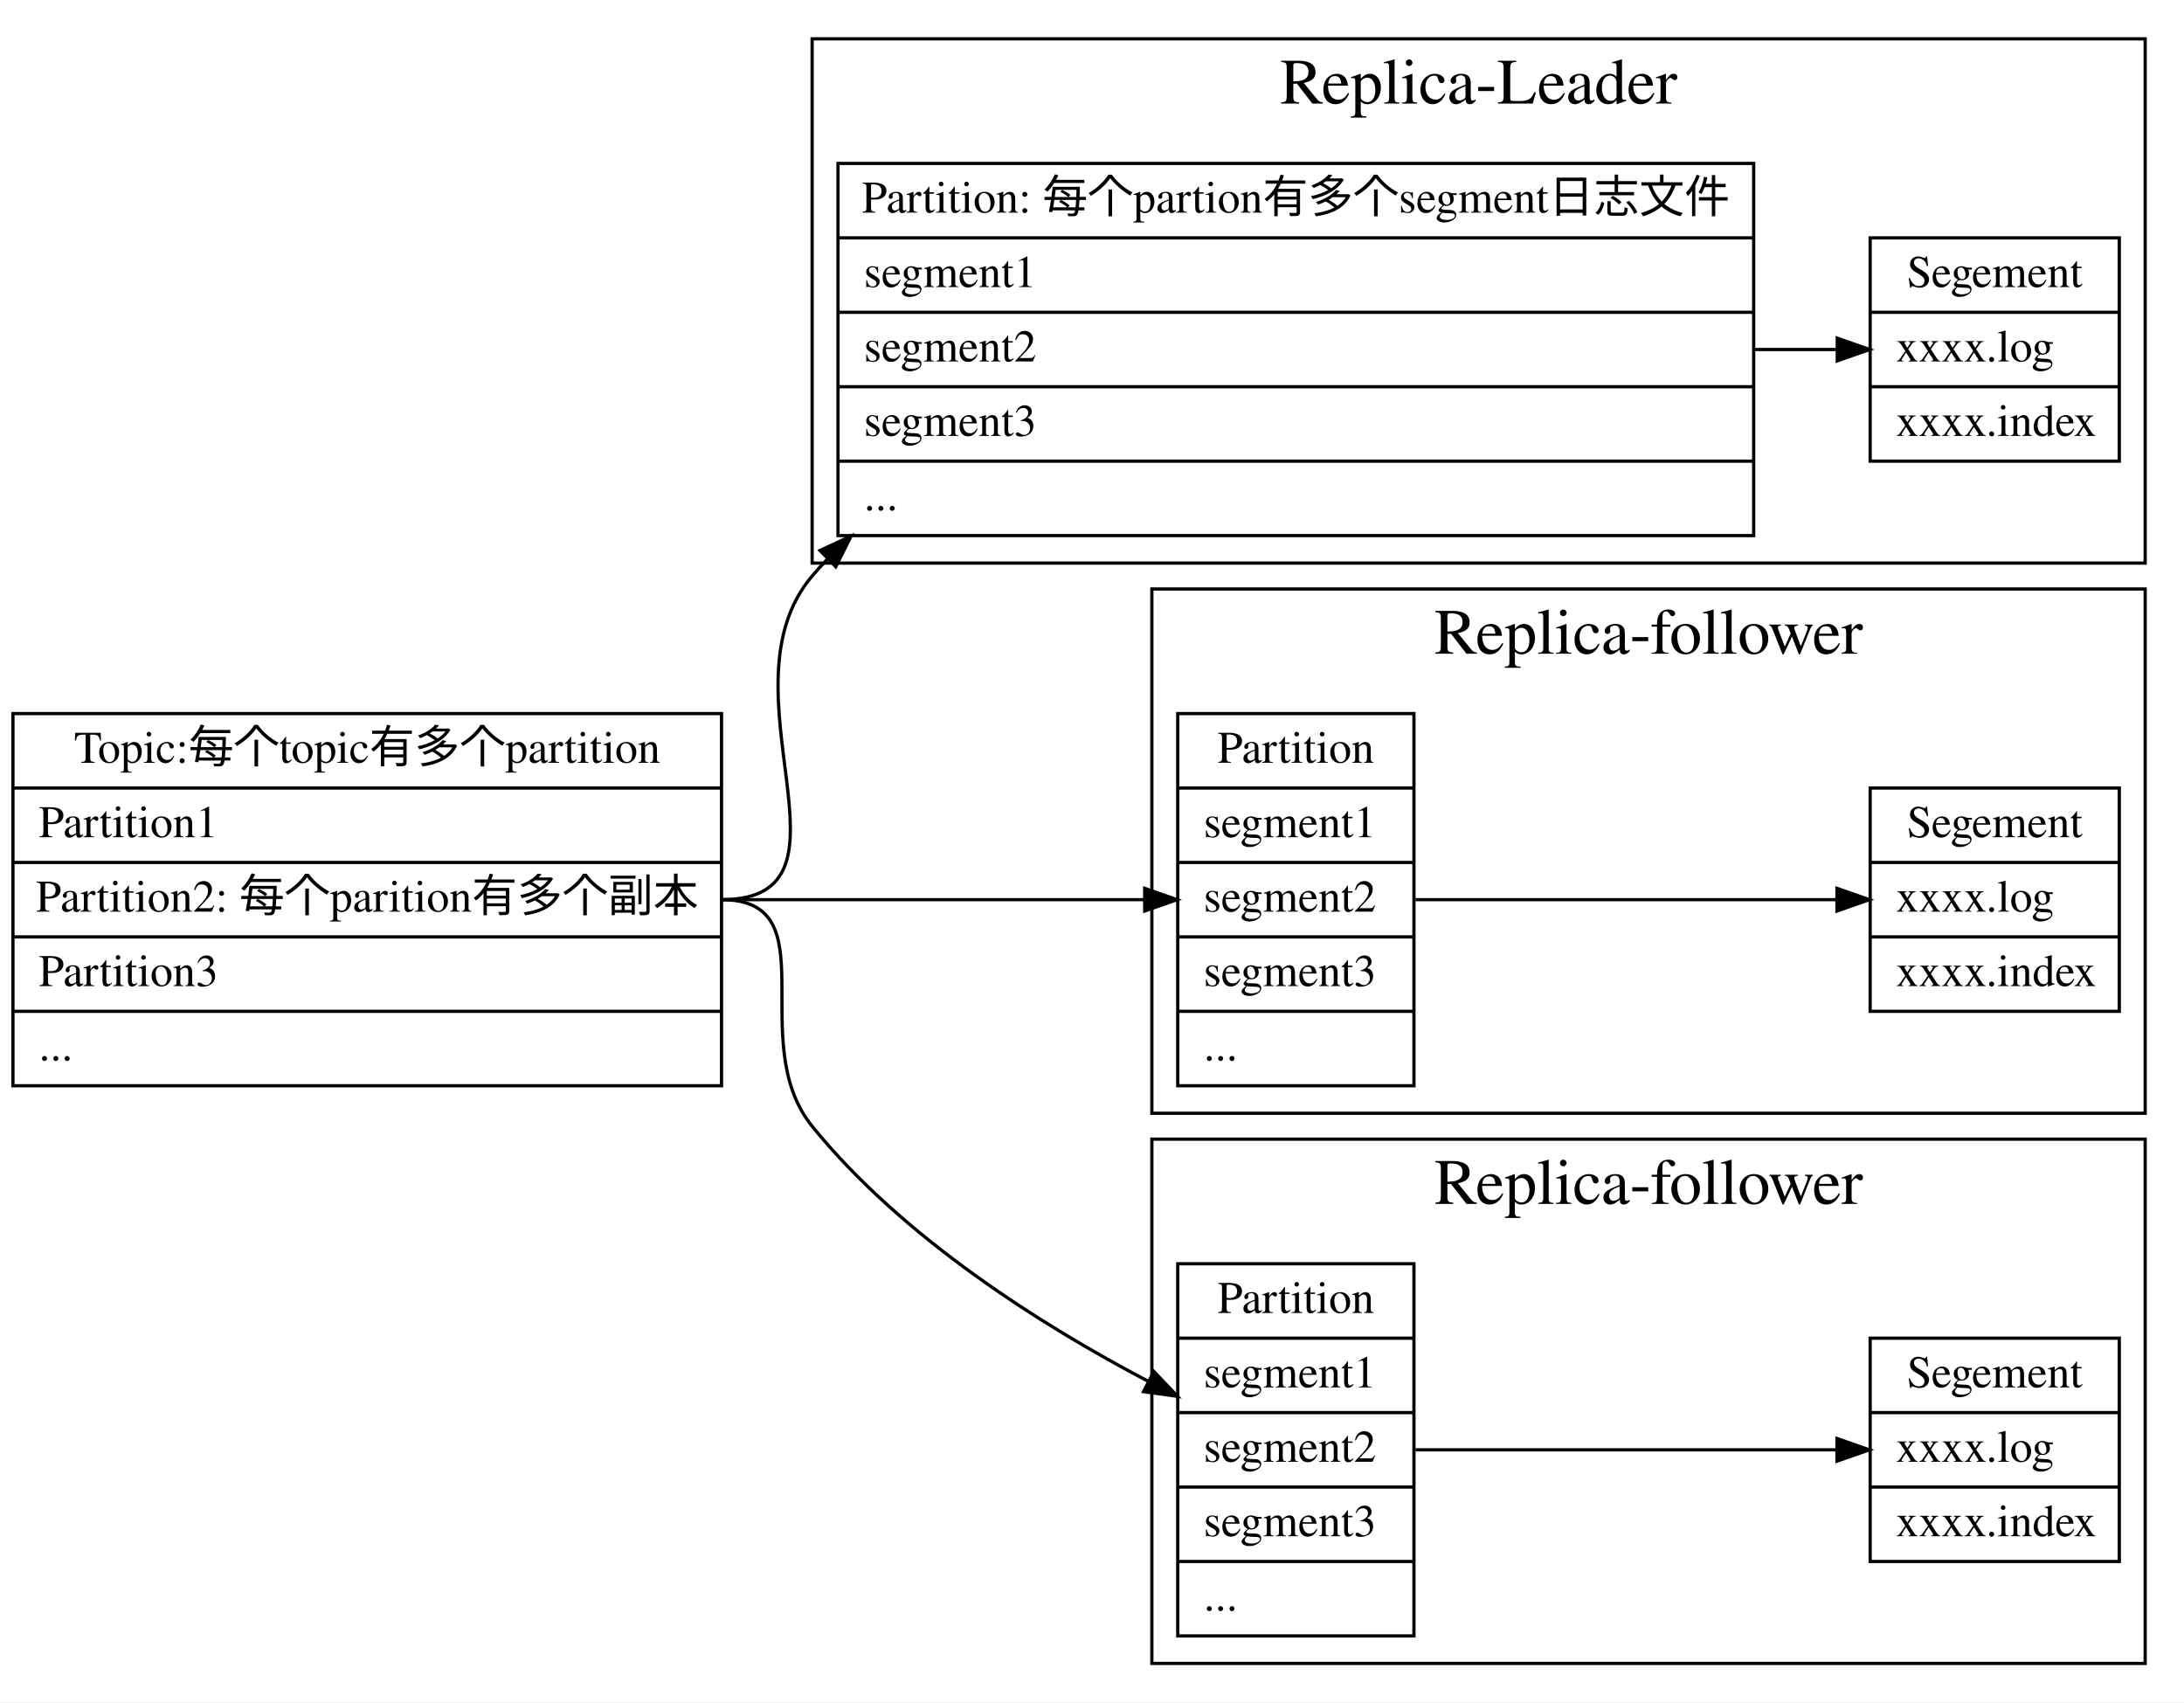
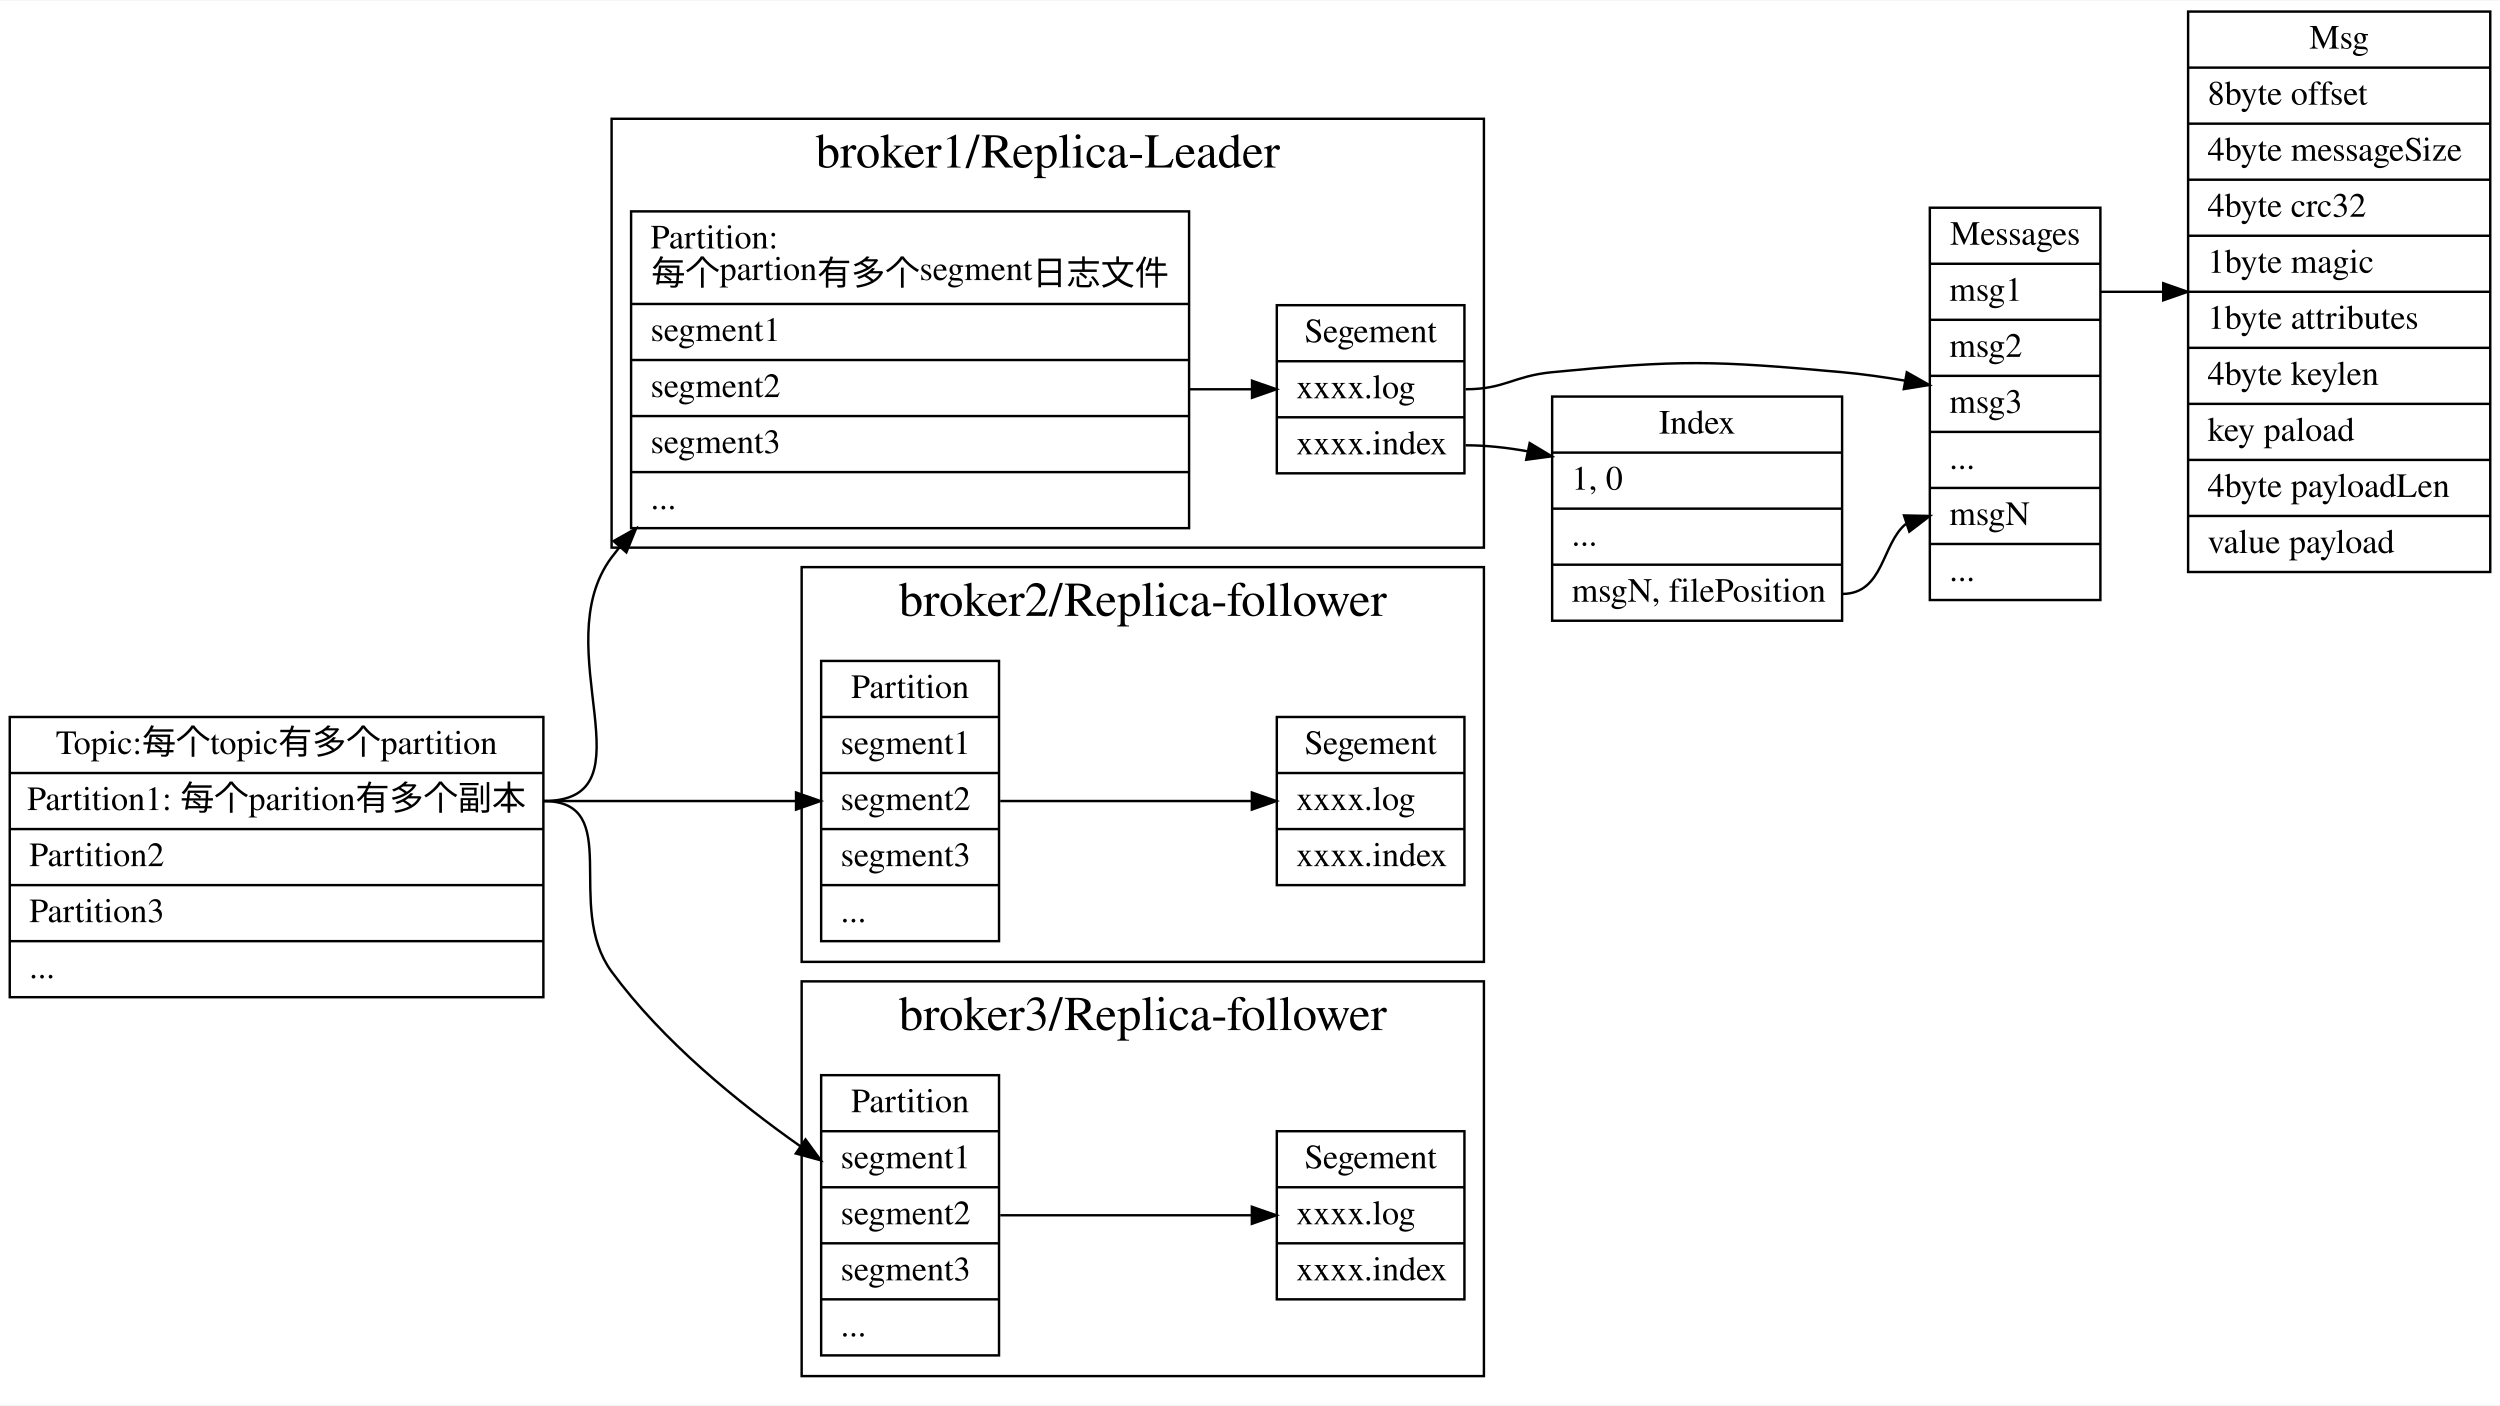
- <svg xmlns="http://www.w3.org/2000/svg" width="675pt" height="526pt" viewBox="0.00 0.00 675.00 526.00">
-   <g id="graph0" class="graph" transform="scale(1 1) rotate(0) translate(4 522)">
-     <polygon fill="#ffffff" stroke="transparent" points="-4,4 -4,-522 671,-522 671,4 -4,4" />
+ <svg xmlns="http://www.w3.org/2000/svg" width="1026pt" height="577pt" viewBox="0.00 0.00 1026.00 576.50">
+   <g id="graph0" class="graph" transform="scale(1 1) rotate(0) translate(4 572.5)">
+     <polygon fill="#ffffff" stroke="transparent" points="-4,4 -4,-572.5 1022,-572.5 1022,4 -4,4" />
    <g id="clust1" class="cluster">
-       <polygon fill="none" stroke="#000000" points="247,-348 247,-510 659,-510 659,-348 247,-348" />
-       <text text-anchor="middle" x="453" y="-490" font-family="Times,serif" font-size="20.00" fill="#000000">Replica-Leader</text>
+       <polygon fill="none" stroke="#000000" points="247,-348 247,-524 605,-524 605,-348 247,-348" />
+       <text text-anchor="middle" x="426" y="-504" font-family="Times,serif" font-size="20.00" fill="#000000">broker1/Replica-Leader</text>
    </g>
    <g id="clust2" class="cluster">
-       <polygon fill="none" stroke="#000000" points="352,-178 352,-340 659,-340 659,-178 352,-178" />
-       <text text-anchor="middle" x="505.5" y="-320" font-family="Times,serif" font-size="20.00" fill="#000000">Replica-follower</text>
+       <polygon fill="none" stroke="#000000" points="325,-178 325,-340 605,-340 605,-178 325,-178" />
+       <text text-anchor="middle" x="465" y="-320" font-family="Times,serif" font-size="20.00" fill="#000000">broker2/Replica-follower</text>
    </g>
    <g id="clust3" class="cluster">
-       <polygon fill="none" stroke="#000000" points="352,-8 352,-170 659,-170 659,-8 352,-8" />
-       <text text-anchor="middle" x="505.5" y="-150" font-family="Times,serif" font-size="20.00" fill="#000000">Replica-follower</text>
+       <polygon fill="none" stroke="#000000" points="325,-8 325,-170 605,-170 605,-8 325,-8" />
+       <text text-anchor="middle" x="465" y="-150" font-family="Times,serif" font-size="20.00" fill="#000000">broker3/Replica-follower</text>
    </g>
    <g id="node1" class="node">
-       <polygon fill="none" stroke="#000000" points="0,-186.5 0,-301.5 219,-301.5 219,-186.5 0,-186.5" />
-       <text text-anchor="middle" x="109.5" y="-286.3" font-family="Times,serif" font-size="14.00" fill="#000000">Topic:每个topic有多个partition</text>
-       <polyline fill="none" stroke="#000000" points="0,-278.5 219,-278.5 " />
-       <text text-anchor="start" x="8" y="-263.3" font-family="Times,serif" font-size="14.00" fill="#000000">Partition1</text>
+       <polygon fill="none" stroke="#000000" points="0,-163.5 0,-278.5 219,-278.5 219,-163.5 0,-163.5" />
+       <text text-anchor="middle" x="109.5" y="-263.3" font-family="Times,serif" font-size="14.00" fill="#000000">Topic:每个topic有多个partition</text>
      <polyline fill="none" stroke="#000000" points="0,-255.5 219,-255.5 " />
-       <text text-anchor="middle" x="109.5" y="-240.3" font-family="Times,serif" font-size="14.00" fill="#000000">Partition2: 每个parition有多个副本</text>
+       <text text-anchor="middle" x="109.5" y="-240.3" font-family="Times,serif" font-size="14.00" fill="#000000">Partition1: 每个parition有多个副本</text>
      <polyline fill="none" stroke="#000000" points="0,-232.5 219,-232.5 " />
-       <text text-anchor="start" x="8" y="-217.3" font-family="Times,serif" font-size="14.00" fill="#000000">Partition3</text>
+       <text text-anchor="start" x="8" y="-217.3" font-family="Times,serif" font-size="14.00" fill="#000000">Partition2 </text>
      <polyline fill="none" stroke="#000000" points="0,-209.5 219,-209.5 " />
-       <text text-anchor="start" x="8" y="-194.3" font-family="Times,serif" font-size="14.00" fill="#000000">...</text>
+       <text text-anchor="start" x="8" y="-194.3" font-family="Times,serif" font-size="14.00" fill="#000000">Partition3</text>
+       <polyline fill="none" stroke="#000000" points="0,-186.5 219,-186.5 " />
+       <text text-anchor="start" x="8" y="-171.3" font-family="Times,serif" font-size="14.00" fill="#000000">...</text>
    </g>
    <g id="node2" class="node">
-       <polygon fill="none" stroke="#000000" points="255,-356.5 255,-471.5 538,-471.5 538,-356.5 255,-356.5" />
-       <text text-anchor="middle" x="396.5" y="-456.3" font-family="Times,serif" font-size="14.00" fill="#000000">Partition: 每个partion有多个segment日志文件</text>
-       <polyline fill="none" stroke="#000000" points="255,-448.5 538,-448.5 " />
-       <text text-anchor="start" x="263" y="-433.3" font-family="Times,serif" font-size="14.00" fill="#000000">segment1 </text>
-       <polyline fill="none" stroke="#000000" points="255,-425.5 538,-425.5 " />
-       <text text-anchor="start" x="263" y="-410.3" font-family="Times,serif" font-size="14.00" fill="#000000">segment2 </text>
-       <polyline fill="none" stroke="#000000" points="255,-402.5 538,-402.5 " />
-       <text text-anchor="start" x="263" y="-387.3" font-family="Times,serif" font-size="14.00" fill="#000000">segment3 </text>
-       <polyline fill="none" stroke="#000000" points="255,-379.5 538,-379.5 " />
-       <text text-anchor="start" x="263" y="-364.3" font-family="Times,serif" font-size="14.00" fill="#000000">... </text>
+       <polygon fill="none" stroke="#000000" points="255,-356 255,-486 484,-486 484,-356 255,-356" />
+       <text text-anchor="start" x="263" y="-470.8" font-family="Times,serif" font-size="14.00" fill="#000000">Partition:</text>
+       <text text-anchor="middle" x="369.5" y="-455.8" font-family="Times,serif" font-size="14.00" fill="#000000">每个partion有多个segment日志文件</text>
+       <polyline fill="none" stroke="#000000" points="255,-448 484,-448 " />
+       <text text-anchor="start" x="263" y="-432.8" font-family="Times,serif" font-size="14.00" fill="#000000">segment1 </text>
+       <polyline fill="none" stroke="#000000" points="255,-425 484,-425 " />
+       <text text-anchor="start" x="263" y="-409.8" font-family="Times,serif" font-size="14.00" fill="#000000">segment2 </text>
+       <polyline fill="none" stroke="#000000" points="255,-402 484,-402 " />
+       <text text-anchor="start" x="263" y="-386.8" font-family="Times,serif" font-size="14.00" fill="#000000">segment3 </text>
+       <polyline fill="none" stroke="#000000" points="255,-379 484,-379 " />
+       <text text-anchor="start" x="263" y="-363.8" font-family="Times,serif" font-size="14.00" fill="#000000">... </text>
+     </g>
+     <g id="edge7" class="edge">
+       <path fill="none" stroke="#000000" d="M219,-244C265.154,-244 219.388,-307.017 247,-344 248.059,-345.418 249.153,-346.817 250.278,-348.196" />
+       <polygon fill="#000000" stroke="#000000" points="247.813,-350.693 257.052,-355.878 253.063,-346.063 247.813,-350.693" />
+     </g>
+     <g id="node7" class="node">
+       <polygon fill="none" stroke="#000000" points="333,-186.5 333,-301.5 406,-301.5 406,-186.5 333,-186.5" />
+       <text text-anchor="middle" x="369.5" y="-286.3" font-family="Times,serif" font-size="14.00" fill="#000000">Partition</text>
+       <polyline fill="none" stroke="#000000" points="333,-278.5 406,-278.5 " />
+       <text text-anchor="start" x="341" y="-263.3" font-family="Times,serif" font-size="14.00" fill="#000000">segment1 </text>
+       <polyline fill="none" stroke="#000000" points="333,-255.5 406,-255.5 " />
+       <text text-anchor="start" x="341" y="-240.3" font-family="Times,serif" font-size="14.00" fill="#000000">segment2 </text>
+       <polyline fill="none" stroke="#000000" points="333,-232.5 406,-232.5 " />
+       <text text-anchor="start" x="341" y="-217.3" font-family="Times,serif" font-size="14.00" fill="#000000">segment3 </text>
+       <polyline fill="none" stroke="#000000" points="333,-209.5 406,-209.5 " />
+       <text text-anchor="start" x="341" y="-194.3" font-family="Times,serif" font-size="14.00" fill="#000000">... </text>
+     </g>
+     <g id="edge8" class="edge">
+       <path fill="none" stroke="#000000" d="M219,-244C253.708,-244 292.92,-244 322.615,-244" />
+       <polygon fill="#000000" stroke="#000000" points="322.699,-247.5 332.699,-244 322.699,-240.5 322.699,-247.5" />
+     </g>
+     <g id="node9" class="node">
+       <polygon fill="none" stroke="#000000" points="333,-16.5 333,-131.5 406,-131.5 406,-16.5 333,-16.5" />
+       <text text-anchor="middle" x="369.5" y="-116.3" font-family="Times,serif" font-size="14.00" fill="#000000">Partition</text>
+       <polyline fill="none" stroke="#000000" points="333,-108.5 406,-108.5 " />
+       <text text-anchor="start" x="341" y="-93.3" font-family="Times,serif" font-size="14.00" fill="#000000">segment1 </text>
+       <polyline fill="none" stroke="#000000" points="333,-85.5 406,-85.5 " />
+       <text text-anchor="start" x="341" y="-70.3" font-family="Times,serif" font-size="14.00" fill="#000000">segment2 </text>
+       <polyline fill="none" stroke="#000000" points="333,-62.5 406,-62.5 " />
+       <text text-anchor="start" x="341" y="-47.3" font-family="Times,serif" font-size="14.00" fill="#000000">segment3 </text>
+       <polyline fill="none" stroke="#000000" points="333,-39.5 406,-39.5 " />
+       <text text-anchor="start" x="341" y="-24.3" font-family="Times,serif" font-size="14.00" fill="#000000">... </text>
+     </g>
+     <g id="edge9" class="edge">
+       <path fill="none" stroke="#000000" d="M219,-244C252.508,-244 227.169,-201.009 247,-174 267.948,-145.47 298.866,-120.313 324.399,-102.368" />
+       <polygon fill="#000000" stroke="#000000" points="326.577,-105.118 332.83,-96.565 322.608,-99.352 326.577,-105.118" />
+     </g>
+     <g id="node3" class="node">
+       <polygon fill="none" stroke="#000000" points="520,-378.5 520,-447.5 597,-447.5 597,-378.5 520,-378.5" />
+       <text text-anchor="middle" x="558.5" y="-432.3" font-family="Times,serif" font-size="14.00" fill="#000000">Segement</text>
+       <polyline fill="none" stroke="#000000" points="520,-424.5 597,-424.5 " />
+       <text text-anchor="start" x="528" y="-409.3" font-family="Times,serif" font-size="14.00" fill="#000000">xxxx.log</text>
+       <polyline fill="none" stroke="#000000" points="520,-401.5 597,-401.5 " />
+       <text text-anchor="start" x="528" y="-386.3" font-family="Times,serif" font-size="14.00" fill="#000000">xxxx.index</text>
+     </g>
+     <g id="edge10" class="edge">
+       <path fill="none" stroke="#000000" d="M484,-413C492.276,-413 501.069,-413 509.603,-413" />
+       <polygon fill="#000000" stroke="#000000" points="509.833,-416.5 519.833,-413 509.833,-409.5 509.833,-416.5" />
+     </g>
+     <g id="node4" class="node">
+       <polygon fill="none" stroke="#000000" points="788,-326.5 788,-487.5 858,-487.5 858,-326.5 788,-326.5" />
+       <text text-anchor="middle" x="823" y="-472.3" font-family="Times,serif" font-size="14.00" fill="#000000">Messages</text>
+       <polyline fill="none" stroke="#000000" points="788,-464.5 858,-464.5 " />
+       <text text-anchor="start" x="796" y="-449.3" font-family="Times,serif" font-size="14.00" fill="#000000">msg1</text>
+       <polyline fill="none" stroke="#000000" points="788,-441.5 858,-441.5 " />
+       <text text-anchor="start" x="796" y="-426.3" font-family="Times,serif" font-size="14.00" fill="#000000">msg2</text>
+       <polyline fill="none" stroke="#000000" points="788,-418.5 858,-418.5 " />
+       <text text-anchor="start" x="796" y="-403.3" font-family="Times,serif" font-size="14.00" fill="#000000">msg3</text>
+       <polyline fill="none" stroke="#000000" points="788,-395.5 858,-395.5 " />
+       <text text-anchor="start" x="796" y="-380.3" font-family="Times,serif" font-size="14.00" fill="#000000">...</text>
+       <polyline fill="none" stroke="#000000" points="788,-372.5 858,-372.5 " />
+       <text text-anchor="start" x="796" y="-357.3" font-family="Times,serif" font-size="14.00" fill="#000000">msgN</text>
+       <polyline fill="none" stroke="#000000" points="788,-349.5 858,-349.5 " />
+       <text text-anchor="start" x="796" y="-334.3" font-family="Times,serif" font-size="14.00" fill="#000000">...</text>
+     </g>
+     <g id="edge1" class="edge">
+       <path fill="none" stroke="#000000" d="M597.5,-413C613.582,-413 616.995,-418.437 633,-420 685.639,-425.14 699.328,-424.782 752,-420 760.432,-419.234 769.358,-417.967 777.931,-416.517" />
+       <polygon fill="#000000" stroke="#000000" points="778.557,-419.961 787.781,-414.749 777.32,-413.071 778.557,-419.961" />
+     </g>
+     <g id="node5" class="node">
+       <polygon fill="none" stroke="#000000" points="633,-318 633,-410 752,-410 752,-318 633,-318" />
+       <text text-anchor="middle" x="692.5" y="-394.8" font-family="Times,serif" font-size="14.00" fill="#000000">Index</text>
+       <polyline fill="none" stroke="#000000" points="633,-387 752,-387 " />
+       <text text-anchor="start" x="641" y="-371.8" font-family="Times,serif" font-size="14.00" fill="#000000">1, 0</text>
+       <polyline fill="none" stroke="#000000" points="633,-364 752,-364 " />
+       <text text-anchor="start" x="641" y="-348.8" font-family="Times,serif" font-size="14.00" fill="#000000">...</text>
+       <polyline fill="none" stroke="#000000" points="633,-341 752,-341 " />
+       <text text-anchor="start" x="641" y="-325.8" font-family="Times,serif" font-size="14.00" fill="#000000">msgN, filePosition</text>
+     </g>
+     <g id="edge2" class="edge">
+       <path fill="none" stroke="#000000" d="M597.5,-390C605.857,-390 614.486,-389.052 622.979,-387.519" />
+       <polygon fill="#000000" stroke="#000000" points="623.779,-390.927 632.861,-385.471 622.358,-384.073 623.779,-390.927" />
+     </g>
+     <g id="node6" class="node">
+       <polygon fill="none" stroke="#000000" points="894,-338 894,-568 1018,-568 1018,-338 894,-338" />
+       <text text-anchor="middle" x="956" y="-552.8" font-family="Times,serif" font-size="14.00" fill="#000000">Msg</text>
+       <polyline fill="none" stroke="#000000" points="894,-545 1018,-545 " />
+       <text text-anchor="start" x="902" y="-529.8" font-family="Times,serif" font-size="14.00" fill="#000000">8byte offset</text>
+       <polyline fill="none" stroke="#000000" points="894,-522 1018,-522 " />
+       <text text-anchor="start" x="902" y="-506.8" font-family="Times,serif" font-size="14.00" fill="#000000">4byte messageSize </text>
+       <polyline fill="none" stroke="#000000" points="894,-499 1018,-499 " />
+       <text text-anchor="start" x="902" y="-483.8" font-family="Times,serif" font-size="14.00" fill="#000000">4byte crc32</text>
+       <polyline fill="none" stroke="#000000" points="894,-476 1018,-476 " />
+       <text text-anchor="start" x="902" y="-460.8" font-family="Times,serif" font-size="14.00" fill="#000000">1byte magic</text>
+       <polyline fill="none" stroke="#000000" points="894,-453 1018,-453 " />
+       <text text-anchor="start" x="902" y="-437.8" font-family="Times,serif" font-size="14.00" fill="#000000">1byte attributes</text>
+       <polyline fill="none" stroke="#000000" points="894,-430 1018,-430 " />
+       <text text-anchor="start" x="902" y="-414.8" font-family="Times,serif" font-size="14.00" fill="#000000">4byte keylen</text>
+       <polyline fill="none" stroke="#000000" points="894,-407 1018,-407 " />
+       <text text-anchor="start" x="902" y="-391.8" font-family="Times,serif" font-size="14.00" fill="#000000">key paload</text>
+       <polyline fill="none" stroke="#000000" points="894,-384 1018,-384 " />
+       <text text-anchor="start" x="902" y="-368.8" font-family="Times,serif" font-size="14.00" fill="#000000">4byte payloadLen</text>
+       <polyline fill="none" stroke="#000000" points="894,-361 1018,-361 " />
+       <text text-anchor="start" x="902" y="-345.8" font-family="Times,serif" font-size="14.00" fill="#000000">value payload</text>
    </g>
    <g id="edge3" class="edge">
-       <path fill="none" stroke="#000000" d="M219,-244C265.154,-244 217.163,-308.788 247,-344 248.505,-345.776 250.066,-347.511 251.676,-349.204" />
-       <polygon fill="#000000" stroke="#000000" points="249.432,-351.904 259.042,-356.364 254.311,-346.884 249.432,-351.904" />
-     </g>
-     <g id="node4" class="node">
-       <polygon fill="none" stroke="#000000" points="360,-186.5 360,-301.5 433,-301.5 433,-186.5 360,-186.5" />
-       <text text-anchor="middle" x="396.5" y="-286.3" font-family="Times,serif" font-size="14.00" fill="#000000">Partition</text>
-       <polyline fill="none" stroke="#000000" points="360,-278.5 433,-278.5 " />
-       <text text-anchor="start" x="368" y="-263.3" font-family="Times,serif" font-size="14.00" fill="#000000">segment1 </text>
-       <polyline fill="none" stroke="#000000" points="360,-255.5 433,-255.5 " />
-       <text text-anchor="start" x="368" y="-240.3" font-family="Times,serif" font-size="14.00" fill="#000000">segment2 </text>
-       <polyline fill="none" stroke="#000000" points="360,-232.5 433,-232.5 " />
-       <text text-anchor="start" x="368" y="-217.3" font-family="Times,serif" font-size="14.00" fill="#000000">segment3 </text>
-       <polyline fill="none" stroke="#000000" points="360,-209.5 433,-209.5 " />
-       <text text-anchor="start" x="368" y="-194.3" font-family="Times,serif" font-size="14.00" fill="#000000">... </text>
+       <path fill="none" stroke="#000000" d="M858,-453C866.316,-453 875.028,-453 883.683,-453" />
+       <polygon fill="#000000" stroke="#000000" points="883.789,-456.5 893.789,-453 883.789,-449.5 883.789,-456.5" />
    </g>
    <g id="edge4" class="edge">
-       <path fill="none" stroke="#000000" d="M219,-244C263.315,-244 313.853,-244 349.639,-244" />
-       <polygon fill="#000000" stroke="#000000" points="349.785,-247.5 359.785,-244 349.785,-240.5 349.785,-247.5" />
+       <path fill="none" stroke="#000000" d="M752,-329C769.226,-329 768.178,-349.721 778.266,-357.815" />
+       <polygon fill="#000000" stroke="#000000" points="777.407,-361.216 788,-361 779.584,-354.563 777.407,-361.216" />
    </g>
-     <g id="node6" class="node">
-       <polygon fill="none" stroke="#000000" points="360,-16.5 360,-131.5 433,-131.5 433,-16.5 360,-16.5" />
-       <text text-anchor="middle" x="396.5" y="-116.3" font-family="Times,serif" font-size="14.00" fill="#000000">Partition</text>
-       <polyline fill="none" stroke="#000000" points="360,-108.5 433,-108.5 " />
-       <text text-anchor="start" x="368" y="-93.3" font-family="Times,serif" font-size="14.00" fill="#000000">segment1 </text>
-       <polyline fill="none" stroke="#000000" points="360,-85.5 433,-85.5 " />
-       <text text-anchor="start" x="368" y="-70.3" font-family="Times,serif" font-size="14.00" fill="#000000">segment2 </text>
-       <polyline fill="none" stroke="#000000" points="360,-62.5 433,-62.5 " />
-       <text text-anchor="start" x="368" y="-47.3" font-family="Times,serif" font-size="14.00" fill="#000000">segment3 </text>
-       <polyline fill="none" stroke="#000000" points="360,-39.5 433,-39.5 " />
-       <text text-anchor="start" x="368" y="-24.3" font-family="Times,serif" font-size="14.00" fill="#000000">... </text>
+     <g id="node8" class="node">
+       <polygon fill="none" stroke="#000000" points="520,-209.5 520,-278.5 597,-278.5 597,-209.5 520,-209.5" />
+       <text text-anchor="middle" x="558.5" y="-263.3" font-family="Times,serif" font-size="14.00" fill="#000000">Segement</text>
+       <polyline fill="none" stroke="#000000" points="520,-255.5 597,-255.5 " />
+       <text text-anchor="start" x="528" y="-240.3" font-family="Times,serif" font-size="14.00" fill="#000000">xxxx.log</text>
+       <polyline fill="none" stroke="#000000" points="520,-232.5 597,-232.5 " />
+       <text text-anchor="start" x="528" y="-217.3" font-family="Times,serif" font-size="14.00" fill="#000000">xxxx.index</text>
    </g>
    <g id="edge5" class="edge">
-       <path fill="none" stroke="#000000" d="M219,-244C252.508,-244 225.908,-200.036 247,-174 275.028,-139.402 318.216,-112.321 350.979,-95.117" />
-       <polygon fill="#000000" stroke="#000000" points="352.623,-98.208 359.923,-90.529 349.428,-91.98 352.623,-98.208" />
+       <path fill="none" stroke="#000000" d="M406.5,-244C440.964,-244 479.824,-244 509.625,-244" />
+       <polygon fill="#000000" stroke="#000000" points="509.766,-247.5 519.766,-244 509.766,-240.5 509.766,-247.5" />
    </g>
-     <g id="node3" class="node">
-       <polygon fill="none" stroke="#000000" points="574,-379.5 574,-448.5 651,-448.5 651,-379.5 574,-379.5" />
-       <text text-anchor="middle" x="612.5" y="-433.3" font-family="Times,serif" font-size="14.00" fill="#000000">Segement</text>
-       <polyline fill="none" stroke="#000000" points="574,-425.5 651,-425.5 " />
-       <text text-anchor="start" x="582" y="-410.3" font-family="Times,serif" font-size="14.00" fill="#000000">xxxx.log</text>
-       <polyline fill="none" stroke="#000000" points="574,-402.5 651,-402.5 " />
-       <text text-anchor="start" x="582" y="-387.3" font-family="Times,serif" font-size="14.00" fill="#000000">xxxx.index</text>
+     <g id="node10" class="node">
+       <polygon fill="none" stroke="#000000" points="520,-39.5 520,-108.5 597,-108.5 597,-39.5 520,-39.5" />
+       <text text-anchor="middle" x="558.5" y="-93.3" font-family="Times,serif" font-size="14.00" fill="#000000">Segement</text>
+       <polyline fill="none" stroke="#000000" points="520,-85.5 597,-85.5 " />
+       <text text-anchor="start" x="528" y="-70.3" font-family="Times,serif" font-size="14.00" fill="#000000">xxxx.log</text>
+       <polyline fill="none" stroke="#000000" points="520,-62.5 597,-62.5 " />
+       <text text-anchor="start" x="528" y="-47.3" font-family="Times,serif" font-size="14.00" fill="#000000">xxxx.index</text>
    </g>
    <g id="edge6" class="edge">
-       <path fill="none" stroke="#000000" d="M538,-414C546.276,-414 555.069,-414 563.603,-414" />
-       <polygon fill="#000000" stroke="#000000" points="563.833,-417.5 573.833,-414 563.833,-410.5 563.833,-417.5" />
-     </g>
-     <g id="node5" class="node">
-       <polygon fill="none" stroke="#000000" points="574,-209.5 574,-278.5 651,-278.5 651,-209.5 574,-209.5" />
-       <text text-anchor="middle" x="612.5" y="-263.3" font-family="Times,serif" font-size="14.00" fill="#000000">Segement</text>
-       <polyline fill="none" stroke="#000000" points="574,-255.5 651,-255.5 " />
-       <text text-anchor="start" x="582" y="-240.3" font-family="Times,serif" font-size="14.00" fill="#000000">xxxx.log</text>
-       <polyline fill="none" stroke="#000000" points="574,-232.5 651,-232.5 " />
-       <text text-anchor="start" x="582" y="-217.3" font-family="Times,serif" font-size="14.00" fill="#000000">xxxx.index</text>
-     </g>
-     <g id="edge1" class="edge">
-       <path fill="none" stroke="#000000" d="M433.5,-244C477.482,-244 527.543,-244 563.519,-244" />
-       <polygon fill="#000000" stroke="#000000" points="563.742,-247.5 573.742,-244 563.742,-240.5 563.742,-247.5" />
-     </g>
-     <g id="node7" class="node">
-       <polygon fill="none" stroke="#000000" points="574,-39.5 574,-108.5 651,-108.5 651,-39.5 574,-39.5" />
-       <text text-anchor="middle" x="612.5" y="-93.3" font-family="Times,serif" font-size="14.00" fill="#000000">Segement</text>
-       <polyline fill="none" stroke="#000000" points="574,-85.5 651,-85.5 " />
-       <text text-anchor="start" x="582" y="-70.3" font-family="Times,serif" font-size="14.00" fill="#000000">xxxx.log</text>
-       <polyline fill="none" stroke="#000000" points="574,-62.5 651,-62.5 " />
-       <text text-anchor="start" x="582" y="-47.3" font-family="Times,serif" font-size="14.00" fill="#000000">xxxx.index</text>
-     </g>
-     <g id="edge2" class="edge">
-       <path fill="none" stroke="#000000" d="M433.5,-74C477.482,-74 527.543,-74 563.519,-74" />
-       <polygon fill="#000000" stroke="#000000" points="563.742,-77.5 573.742,-74 563.742,-70.5 563.742,-77.5" />
+       <path fill="none" stroke="#000000" d="M406.5,-74C440.964,-74 479.824,-74 509.625,-74" />
+       <polygon fill="#000000" stroke="#000000" points="509.766,-77.5 519.766,-74 509.766,-70.5 509.766,-77.5" />
    </g>
  </g>
</svg>
